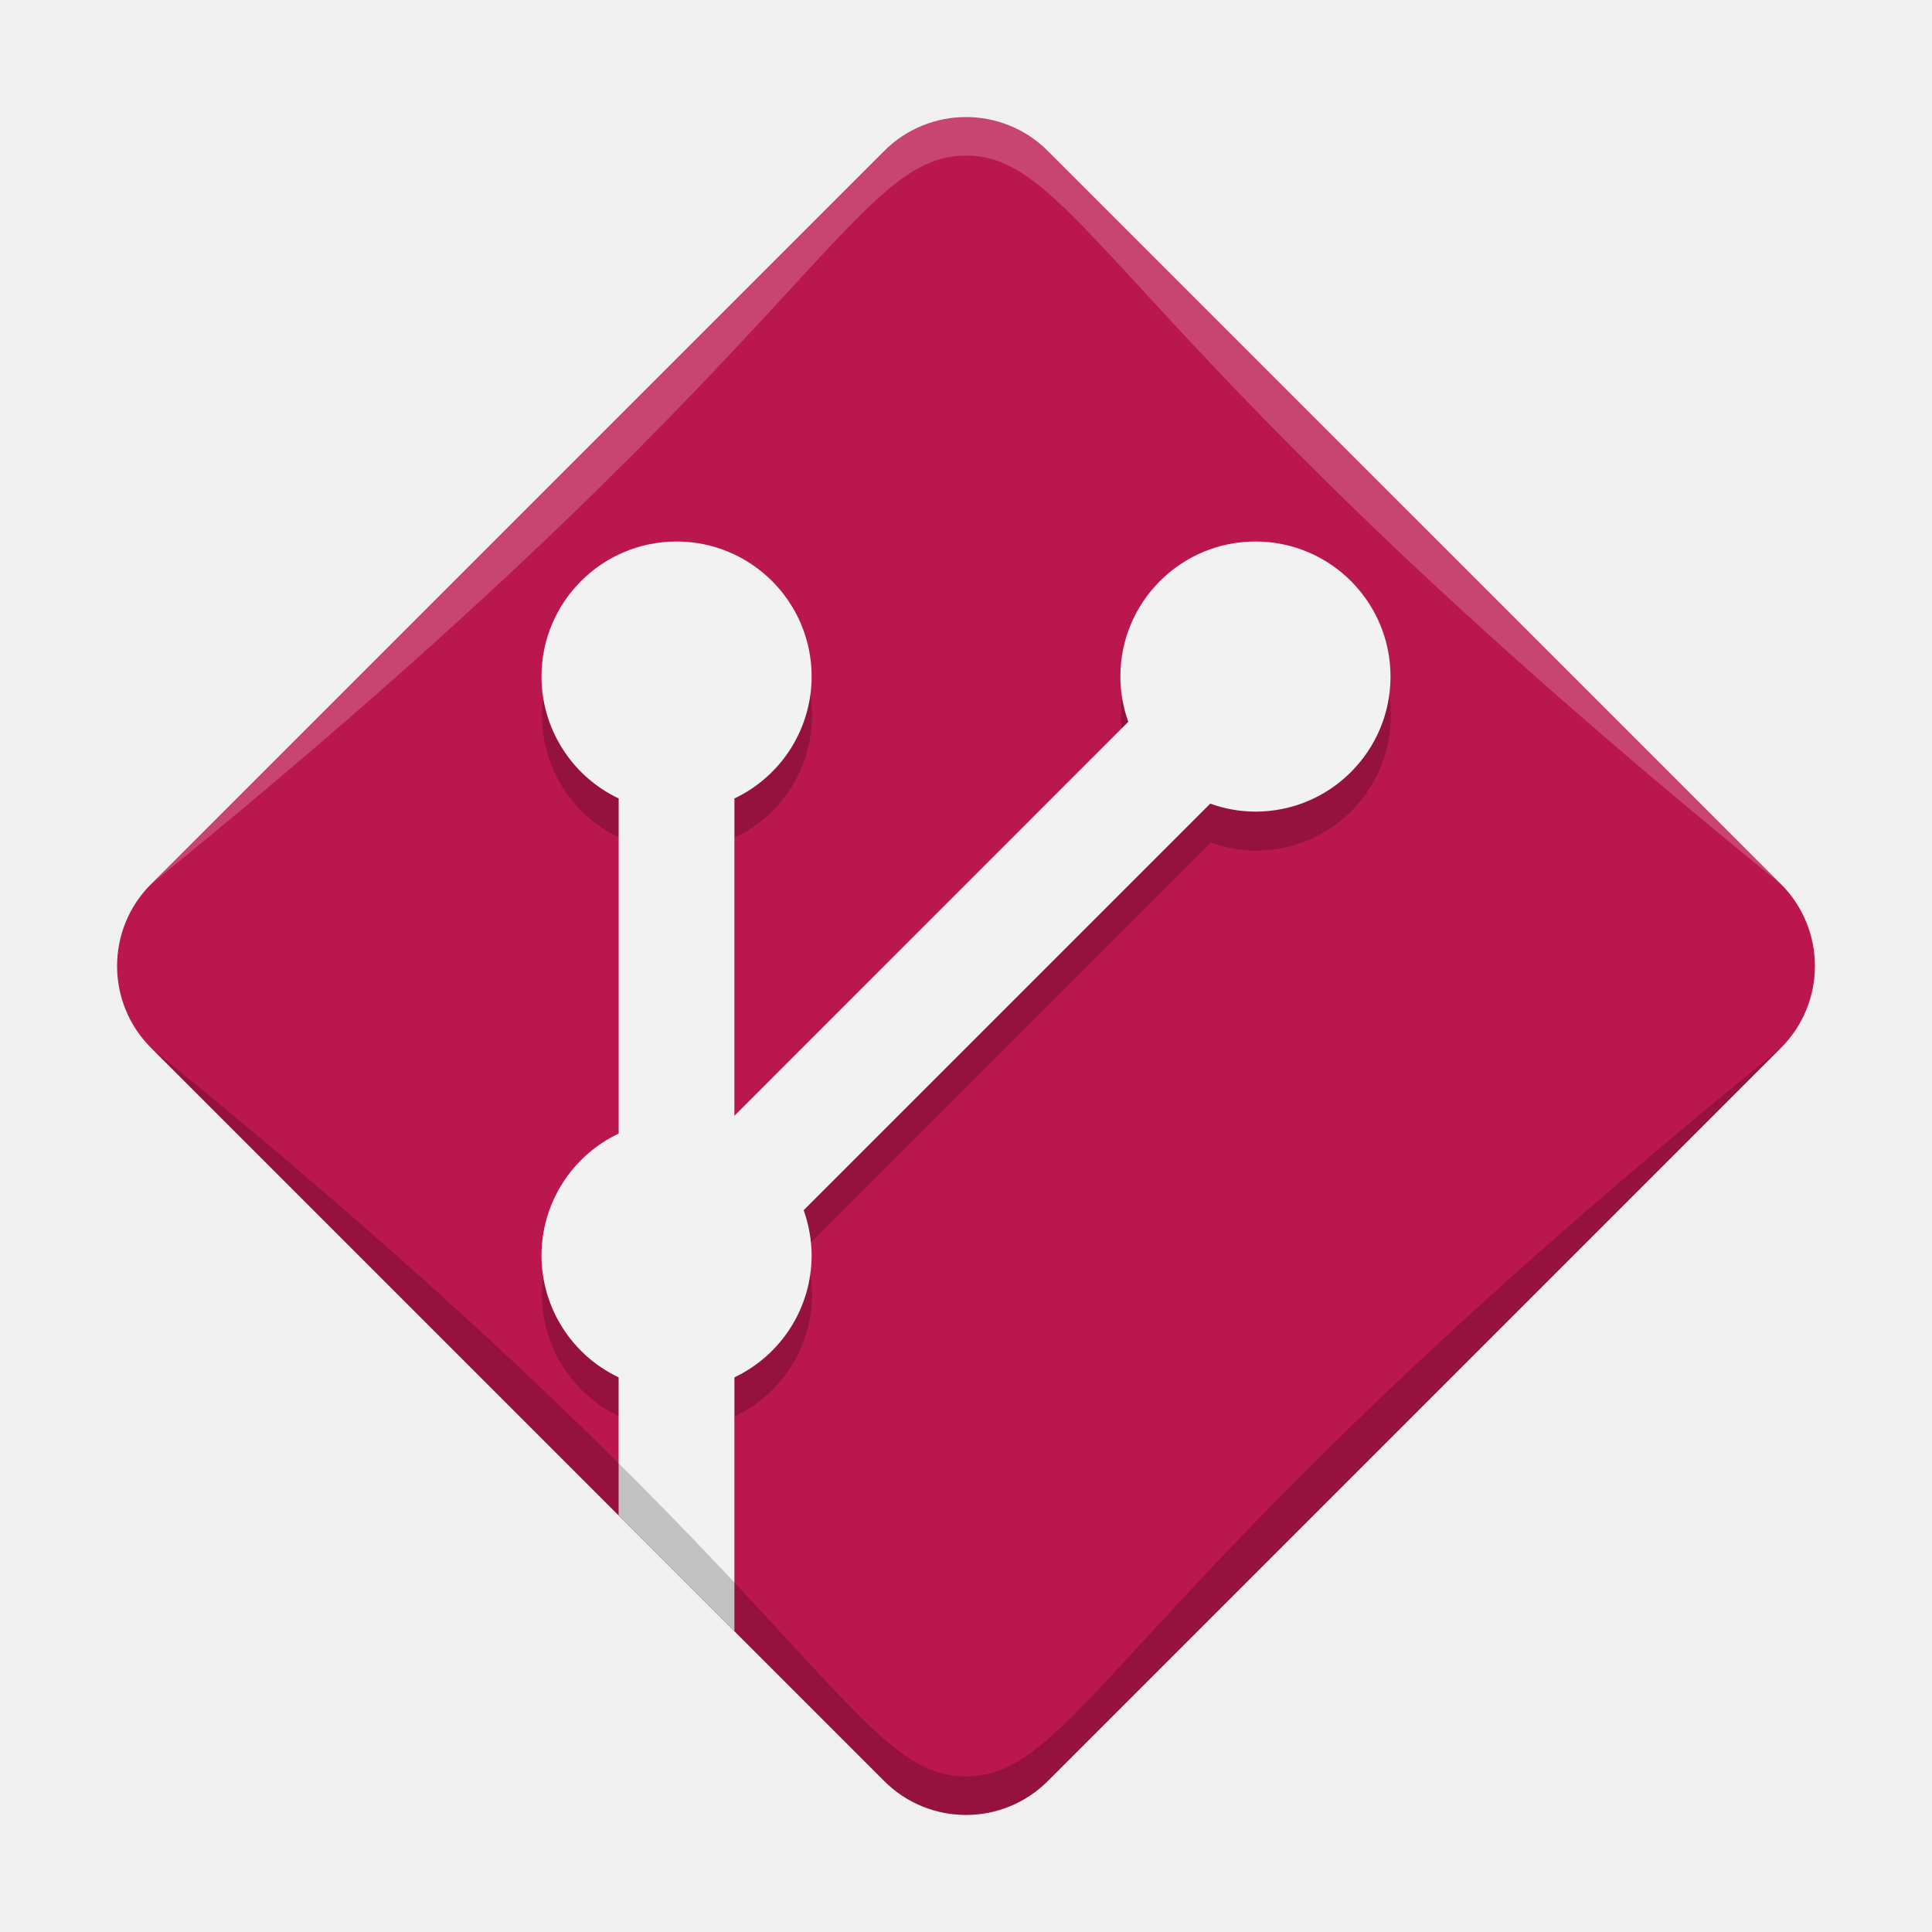
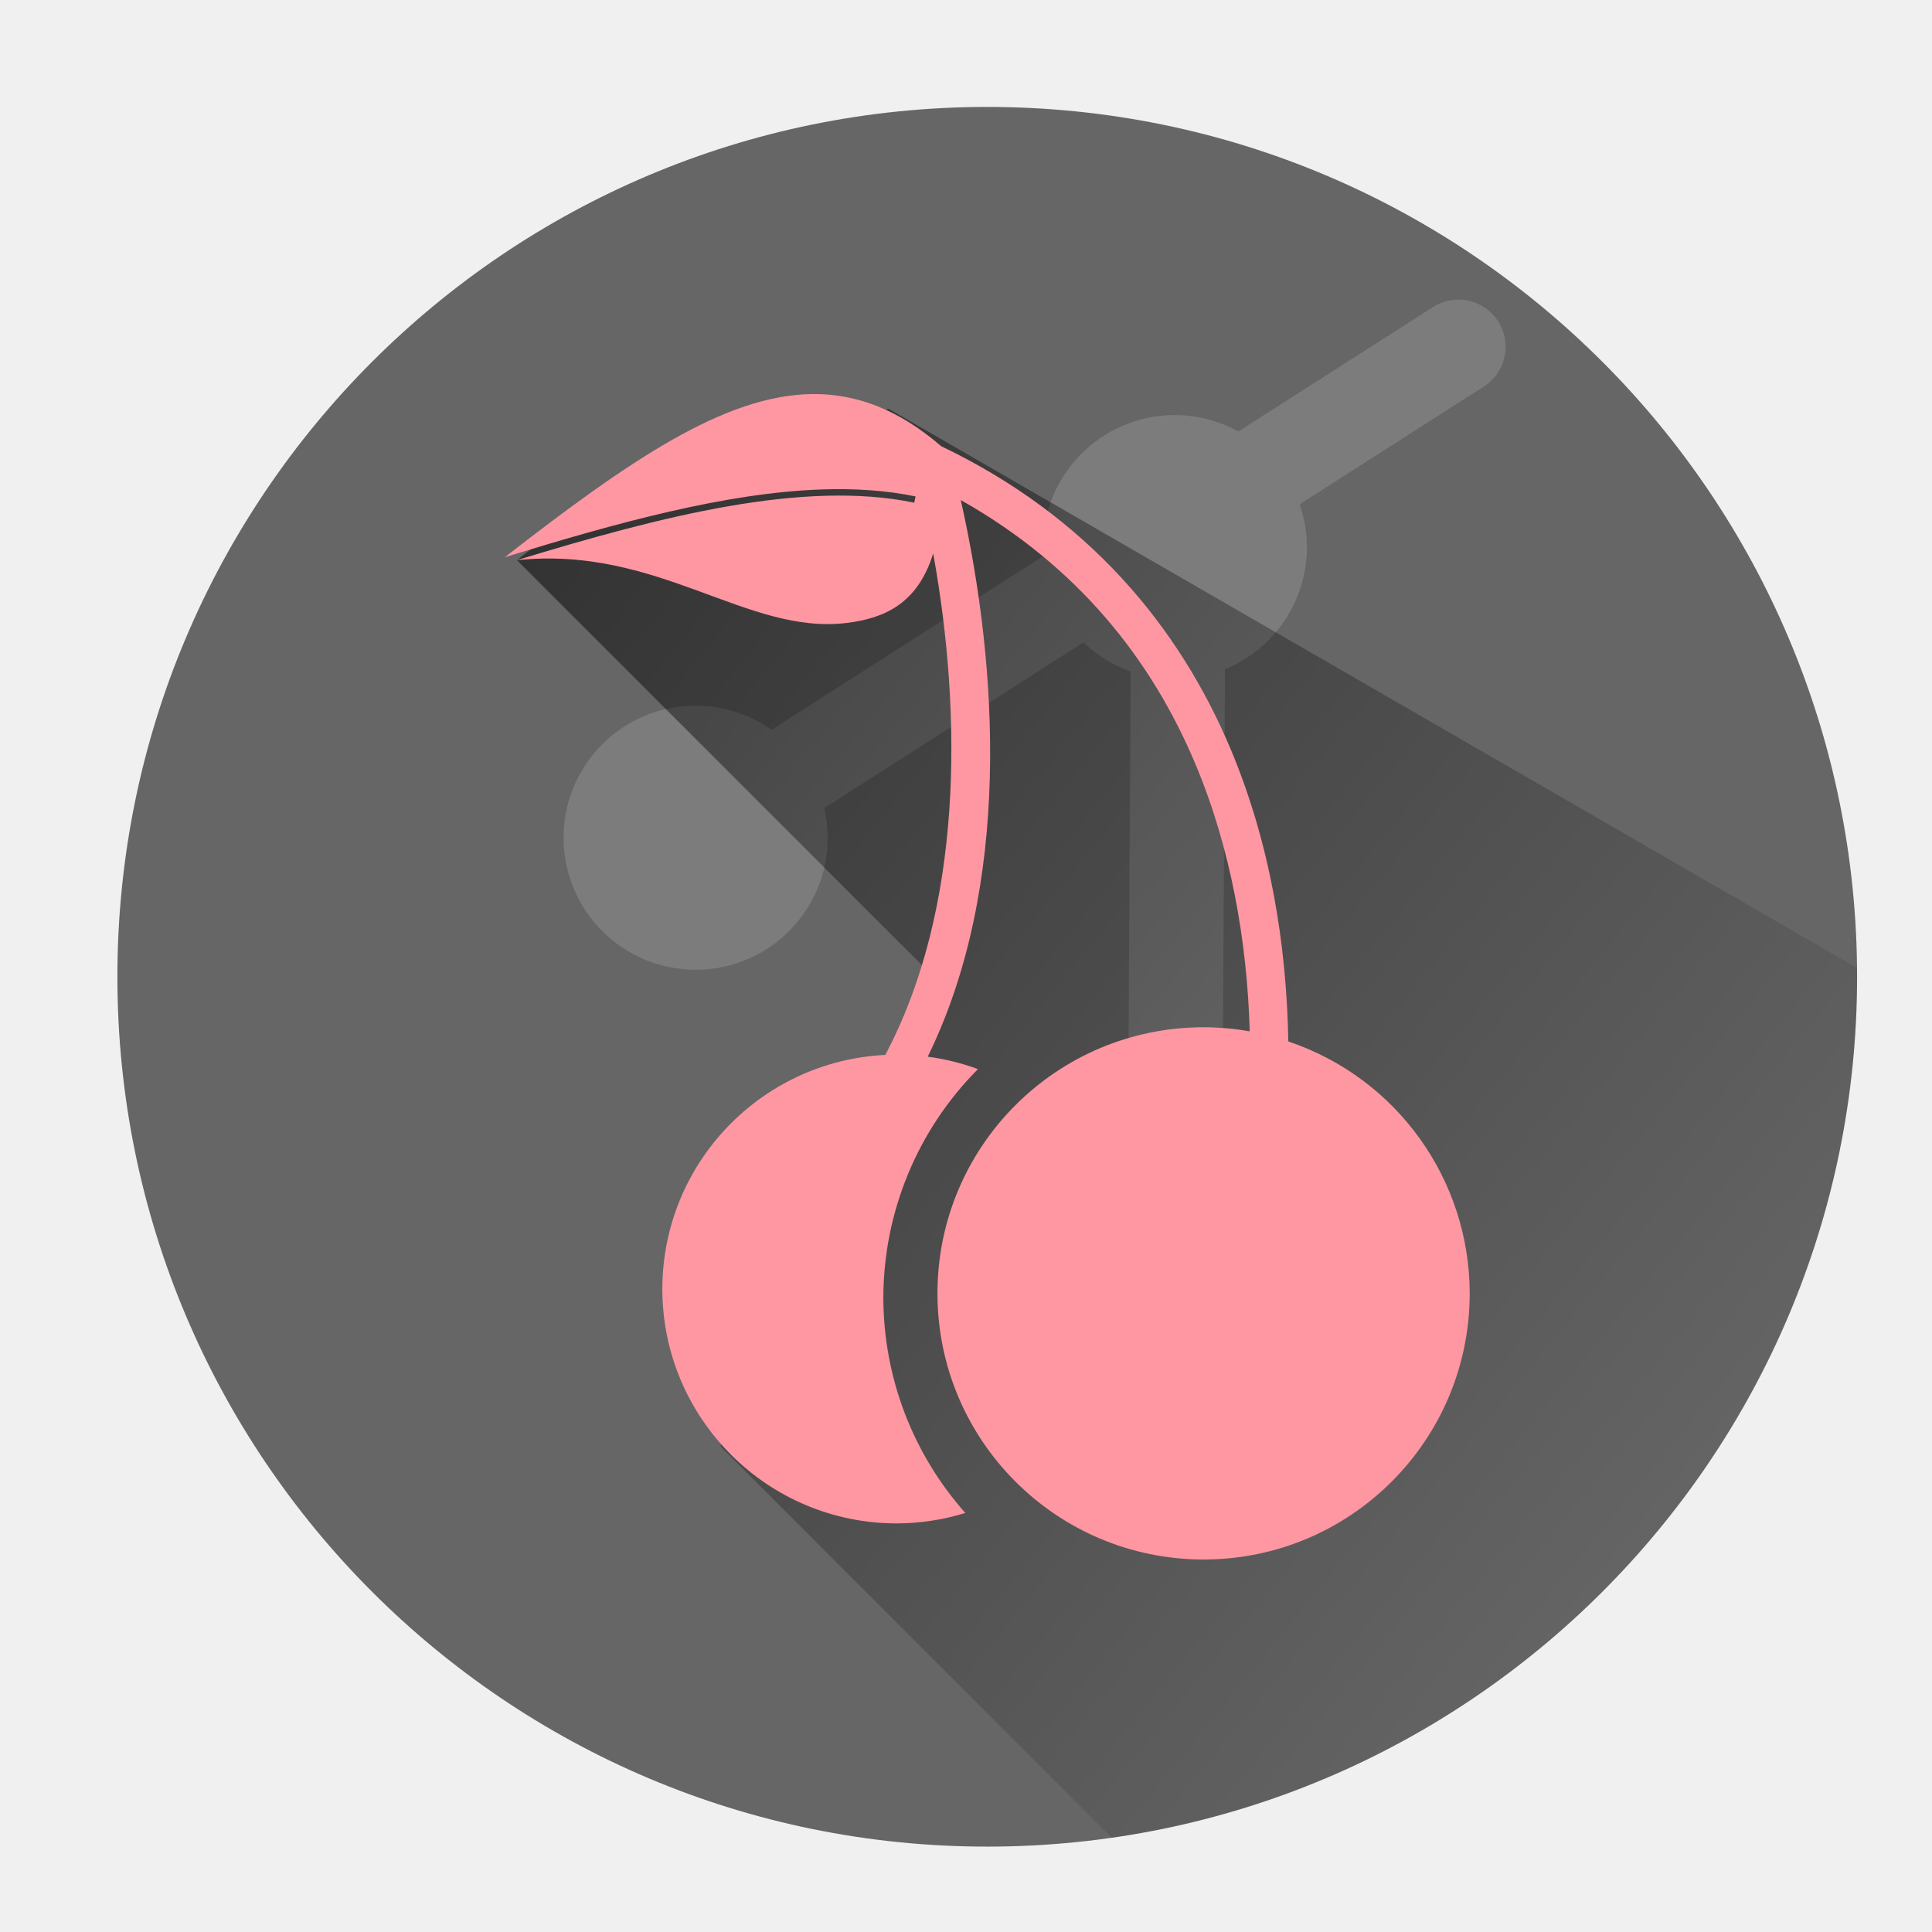
- <svg xmlns="http://www.w3.org/2000/svg" version="1.1" x="0px" y="0px" width="512px" height="512px" viewBox="0 0 512 512" enable-background="new 0 0 512 512" xml:space="preserve" id="svg2">
-   <defs id="defs10" />
-   <rect style="opacity:1;fill:#ba174e;fill-opacity:1;stroke:none;stroke-width:1.023;stroke-linecap:round;stroke-linejoin:round;stroke-miterlimit:4;stroke-dasharray:none;stroke-opacity:1" id="rect4149" width="336.118" height="336.118" x="-168.059" y="193.98" rx="30.658" ry="30.658" transform="rotate(-45.00005)" />
-   <path style="opacity:1;fill:#000000;fill-opacity:0.2;stroke:none;stroke-width:1.023;stroke-linecap:round;stroke-linejoin:round;stroke-miterlimit:4;stroke-dasharray:none;stroke-opacity:1" d="M 179.408 153.834 A 35.795 35.795 0 0 0 143.613 189.629 A 35.795 35.795 0 0 0 164.068 221.93 L 164.068 310.738 A 35.795 35.795 0 0 0 143.613 343.039 A 35.795 35.795 0 0 0 164.049 375.338 L 164.049 401.719 L 194.75 432.42 L 194.75 375.338 A 35.795 35.795 0 0 0 215.205 343.039 A 35.795 35.795 0 0 0 213.088 331.053 L 320.832 223.309 A 35.795 35.795 0 0 0 332.818 225.426 A 35.795 35.795 0 0 0 368.613 189.629 A 35.795 35.795 0 0 0 332.818 153.834 A 35.795 35.795 0 0 0 297.023 189.629 A 35.795 35.795 0 0 0 299.119 201.615 L 194.75 306.004 L 194.75 221.93 A 35.795 35.795 0 0 0 215.205 189.629 A 35.795 35.795 0 0 0 179.408 153.834 z " id="path4151-4" />
-   <path style="opacity:1;fill:#ffffff;fill-opacity:0.2;stroke:none;stroke-width:1.023;stroke-linecap:round;stroke-linejoin:round;stroke-miterlimit:4;stroke-dasharray:none;stroke-opacity:1" d="M 40.007,234.321 C 78.174,196.155 234.321,40.007 234.321,40.007 c 12.01,-12.01 31.347,-12.01 43.357,-1e-4 L 471.993,234.321 C 296.909,92.364 286.681,41.227 256,41.228 c -30.682,0 -40.909,51.136 -215.992,193.094 z" id="rect4149-0" />
-   <path style="opacity:1;fill:#f2f2f2;fill-opacity:1;stroke:none;stroke-width:1.023;stroke-linecap:round;stroke-linejoin:round;stroke-miterlimit:4;stroke-dasharray:none;stroke-opacity:1" d="m 179.295,143.5 a 35.795,35.795 0 0 0 -35.795,35.795 35.795,35.795 0 0 0 20.454,32.3 l 0,88.809 a 35.795,35.795 0 0 0 -20.454,32.3 35.795,35.795 0 0 0 20.435,32.3 l 0,36.594 30.702,30.702 0,-67.296 a 35.795,35.795 0 0 0 20.454,-32.3 35.795,35.795 0 0 0 -2.117,-11.985 L 320.719,212.974 a 35.795,35.795 0 0 0 11.985,2.117 35.795,35.795 0 0 0 35.795,-35.795 35.795,35.795 0 0 0 -35.795,-35.795 35.795,35.795 0 0 0 -35.795,35.795 35.795,35.795 0 0 0 2.097,11.985 l -104.37,104.39 0,-84.075 a 35.795,35.795 0 0 0 20.454,-32.3 35.795,35.795 0 0 0 -35.795,-35.795 z" id="path4151" />
-   <path style="opacity:1;fill:#000000;fill-opacity:0.2;stroke:none;stroke-width:1.023;stroke-linecap:round;stroke-linejoin:round;stroke-miterlimit:4;stroke-dasharray:none;stroke-opacity:1" d="m 40.007,277.679 c 38.166,38.166 194.314,194.314 194.314,194.314 12.01,12.01 31.347,12.01 43.357,0 L 471.992,277.679 C 296.908,419.636 286.681,470.772 255.999,470.772 c -30.682,0 -40.909,-51.136 -215.992,-193.094 z" id="rect4149-0-4" />
+ <svg xmlns="http://www.w3.org/2000/svg" xmlns:xlink="http://www.w3.org/1999/xlink" width="512" height="512" id="svg2" version="1.1">
+   <defs id="defs4">
+     <linearGradient id="linearGradient872">
+       <stop style="stop-color:#000000;stop-opacity:1;" offset="0" id="stop868" />
+       <stop style="stop-color:#000000;stop-opacity:0;" offset="1" id="stop870" />
+     </linearGradient>
+     <linearGradient id="linearGradient4118">
+       <stop style="stop-color:#0eb474;stop-opacity:1;" offset="0" id="stop4120" />
+       <stop style="stop-color:#0eb474;stop-opacity:0;" offset="1" id="stop4122" />
+     </linearGradient>
+     <linearGradient id="linearGradient3837">
+       <stop id="stop3839" offset="0" style="stop-color:#7db257;stop-opacity:1;" />
+       <stop id="stop3841" offset="1" style="stop-color:#7db257;stop-opacity:0;" />
+     </linearGradient>
+     <linearGradient gradientUnits="userSpaceOnUse" y2="356.662" x2="316.055" y1="546.635" x1="502.835" id="linearGradient3843" xlink:href="#linearGradient3837" />
+     <clipPath id="clipPath3847" clipPathUnits="userSpaceOnUse">
+       <path style="fill:url(#linearGradient3851);fill-opacity:1;fill-rule:evenodd;stroke:none" id="path3849" d="m 582.656,342.294 a 260.215,260.215 0 1 1 -520.431,0 260.215,260.215 0 1 1 520.431,0 z" transform="matrix(0.8858696,0,0,0.8858696,-24.01089,495.9898)" />
+     </clipPath>
+     <linearGradient y2="356.662" x2="316.055" y1="546.635" x1="502.835" gradientUnits="userSpaceOnUse" id="linearGradient3851" xlink:href="#linearGradient3837" />
+     <clipPath clipPathUnits="userSpaceOnUse" id="clipPath3344">
+       <path transform="matrix(0.09964174,0,0,0.09964174,-8.128395,-10.10687)" d="m 582.656,342.294 a 260.215,260.215 0 1 1 -520.431,0 260.215,260.215 0 1 1 520.431,0 z" id="path3346" style="fill:#0eb474;fill-opacity:1;fill-rule:evenodd;stroke:none" />
+     </clipPath>
+     <linearGradient xlink:href="#linearGradient4118" id="linearGradient4124" x1="62.225" y1="342.294" x2="582.656" y2="342.294" gradientUnits="userSpaceOnUse" />
+     <clipPath clipPathUnits="userSpaceOnUse" id="clipPath994">
+       <circle id="circle996" style="fill:#df6e54;fill-opacity:1;fill-rule:evenodd;stroke:none;stroke-width:0.886" cx="261.63" cy="799.218" r="230.517" />
+     </clipPath>
+     <linearGradient xlink:href="#linearGradient872" id="linearGradient874" x1="-185.451" y1="438.28" x2="450.397" y2="957.296" gradientUnits="userSpaceOnUse" />
+     <clipPath clipPathUnits="userSpaceOnUse" id="clipPath878">
+       <path id="path880" d="M 492.146,799.218 A 230.517,230.517 0 0 1 261.63,1029.735 230.517,230.517 0 0 1 31.113,799.218 230.517,230.517 0 0 1 261.63,568.701 230.517,230.517 0 0 1 492.146,799.218 Z" style="fill:#666666;fill-opacity:1;fill-rule:evenodd;stroke:none;stroke-width:0.886" />
+     </clipPath>
+   </defs>
+   <g id="layer1" transform="translate(0,-540.3622)">
+     <path transform="matrix(0.8858696,0,0,0.8858696,-24.01089,495.9898)" style="fill:#666666;fill-opacity:1;fill-rule:evenodd;stroke:none" d="M 582.656,342.294 A 260.215,260.215 0 0 1 322.441,602.51 260.215,260.215 0 0 1 62.225,342.294 260.215,260.215 0 0 1 322.441,82.079 260.215,260.215 0 0 1 582.656,342.294 Z" id="path2990" />
+     <path style="color:#000000;font-style:normal;font-variant:normal;font-weight:normal;font-stretch:normal;font-size:medium;line-height:normal;font-family:sans-serif;font-variant-ligatures:normal;font-variant-position:normal;font-variant-caps:normal;font-variant-numeric:normal;font-variant-alternates:normal;font-feature-settings:normal;text-indent:0;text-align:start;text-decoration:none;text-decoration-line:none;text-decoration-style:solid;text-decoration-color:#000000;letter-spacing:normal;word-spacing:normal;text-transform:none;writing-mode:lr-tb;direction:ltr;text-orientation:mixed;dominant-baseline:auto;baseline-shift:baseline;text-anchor:start;white-space:normal;shape-padding:0;clip-rule:nonzero;display:inline;overflow:visible;visibility:visible;opacity:1;isolation:auto;mix-blend-mode:normal;color-interpolation:sRGB;color-interpolation-filters:linearRGB;solid-color:#000000;solid-opacity:1;vector-effect:none;fill:#ffffff;fill-opacity:0.148;fill-rule:nonzero;stroke:none;stroke-width:25;stroke-linecap:round;stroke-linejoin:miter;stroke-miterlimit:4;stroke-dasharray:none;stroke-dashoffset:0;stroke-opacity:1;color-rendering:auto;image-rendering:auto;shape-rendering:auto;text-rendering:auto;enable-background:accumulate" d="m 386.716,619.768 a 12.501,12.501 0 0 1 6.365,23.127 l -48.668,31.1 a 35,35 0 0 1 1.938,11.367 35,35 0 0 1 -21.715,32.361 l -0.617,110.68 a 35,35 0 0 1 23.332,32.959 35,35 0 0 1 -35,35 35,35 0 0 1 -35,-35 35,35 0 0 1 21.664,-32.344 l 0.617,-110.715 a 35,35 0 0 1 -12.51,-7.697 l -68.699,43.9 a 35,35 0 0 1 0.928,7.855 35,35 0 0 1 -35,35 35,35 0 0 1 -35,-35 35,35 0 0 1 35,-35 35,35 0 0 1 20.105,6.402 l 72.014,-46.018 a 35,35 0 0 1 -0.119,-2.385 35,35 0 0 1 35,-35 35,35 0 0 1 16.816,4.348 l 51.453,-32.879 a 12.501,12.501 0 0 1 7.096,-2.062 z" id="path121" />
+     <path style="fill:url(#linearGradient874);stroke:none;stroke-width:1px;stroke-linecap:butt;stroke-linejoin:miter;stroke-opacity:1;fill-opacity:1" d="M 617.275,869.116 235.476,648.684 c -33.87,12.681 -74.712,20.714 -98.487,40.125 l 109.746,109.746 -55.817,125.113 138.593,138.593 z" id="path866" clip-path="url(#clipPath878)" />
+     <path style="fill:#ff97a2;stroke-width:0.845;fill-opacity:1" d="m 215.324,644.795 c -23.428,0.228 -48.911,17.901 -81.546,43.232 29.493,-9.066 58.48,-17.09 84.019,-17.957 8.718,-0.296 17.037,0.24 24.836,1.852 l -0.343,1.656 c -29.324,-6.063 -66.734,3.463 -105.299,15.232 37.646,-3.924 60.958,20.001 87.569,16.615 9.636,-1.226 18.587,-4.919 22.743,-18.399 7.748,42.704 7.895,94.09 -12.694,132.899 a 62.155,62.155 0 0 0 -59.081,62.001 62.155,62.155 0 0 0 62.155,62.155 62.155,62.155 0 0 0 18.137,-2.767 86.061,86.061 0 0 1 -21.723,-56.998 86.061,86.061 0 0 1 25.072,-60.631 62.155,62.155 0 0 0 -13.309,-3.292 c 22.113,-45.138 18.837,-102.669 8.756,-147.511 30.898,17.423 50.516,42.152 62.209,70.031 9.408,22.43 13.656,46.87 14.37,70.767 a 70.522,70.522 0 0 0 -12.234,-1.081 70.522,70.522 0 0 0 -70.523,70.523 70.522,70.522 0 0 0 70.523,70.523 70.522,70.522 0 0 0 70.523,-70.523 70.522,70.522 0 0 0 -48.066,-66.761 c -0.458,-25.842 -4.84,-52.575 -15.24,-77.37 -13.679,-32.614 -37.933,-61.818 -76.746,-80.376 -11.286,-9.727 -22.444,-13.932 -34.107,-13.819 z" id="path34" />
+   </g>
</svg>
